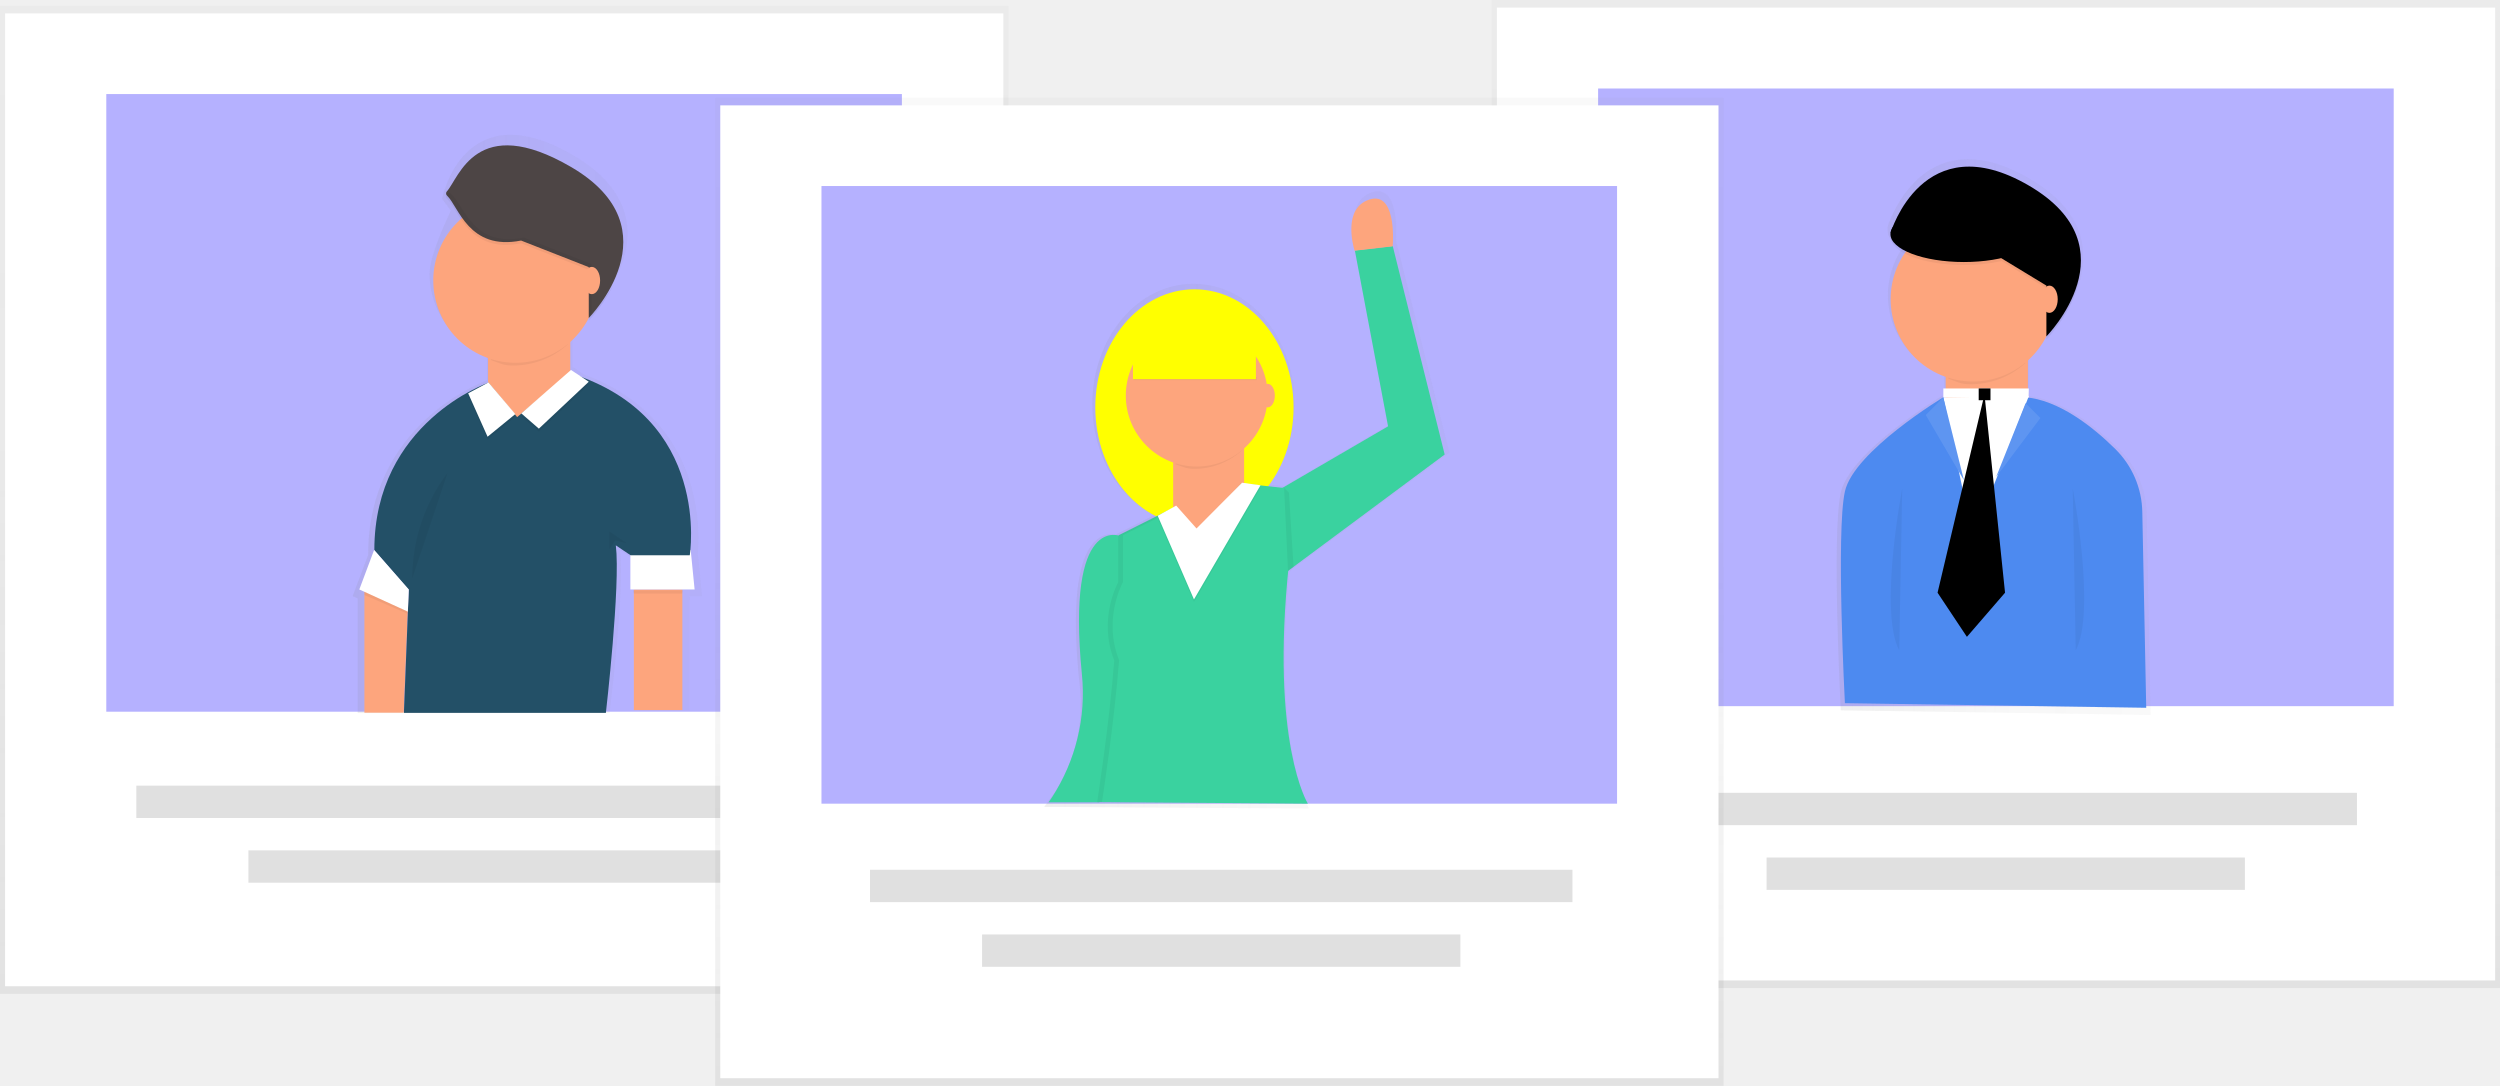
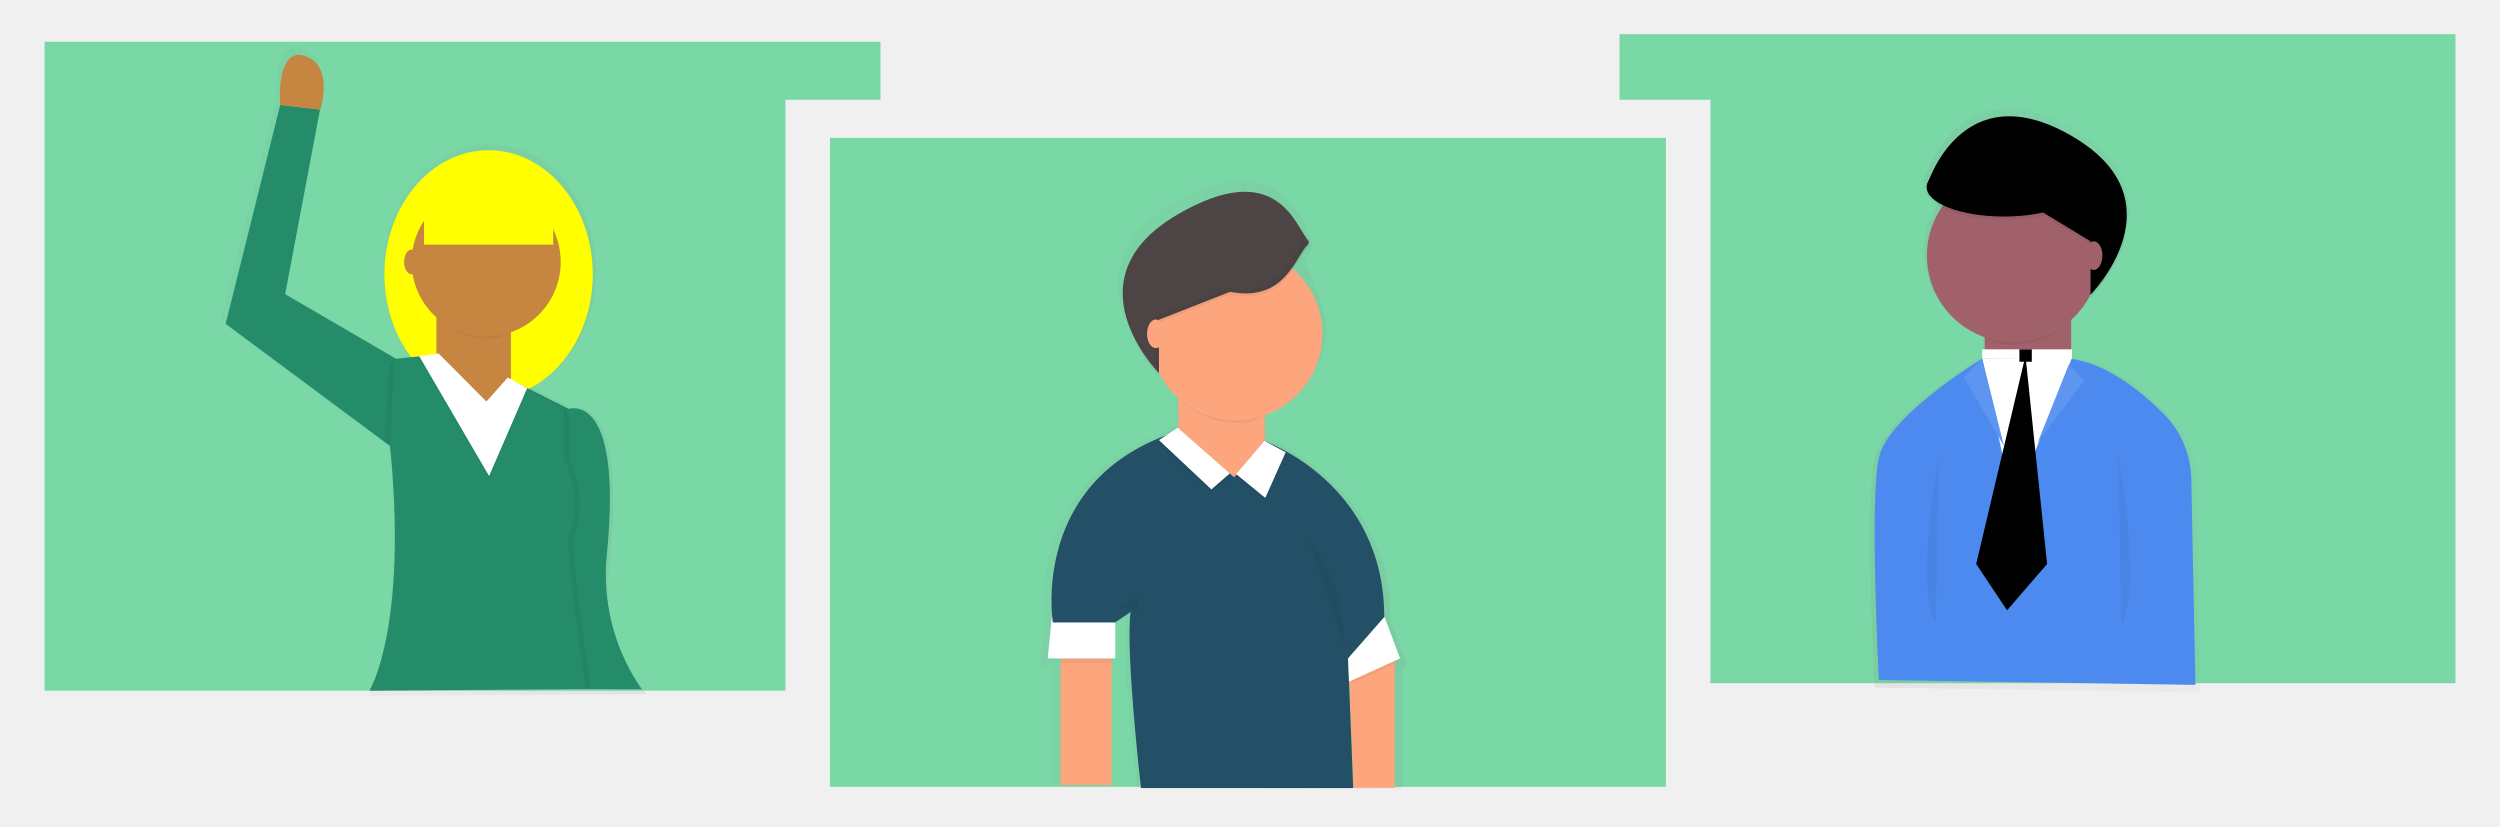
- <svg xmlns="http://www.w3.org/2000/svg" version="1.1" id="_x37_47ad91c-18bb-4936-b655-cddf352f94cc" x="0" y="0" viewBox="-958 1169.4 1081.9 469.9" xml:space="preserve">
-   <style>.st0{opacity:.5}.st2{fill:#fff}.st3{fill:#6c63ff}.st5{fill:#fda57d}.st6{opacity:5.000000e-02;enable-background:new}.st7{fill:#ff0}.st8{opacity:5.000000e-02}.st9{fill:#4d8af0}.st10{opacity:.1;fill:#fff;enable-background:new}.st11{fill:#e0e0e0}.st18{fill:#3ad29f}</style>
-   <g class="st0">
-     <linearGradient id="SVGID_1_" gradientUnits="userSpaceOnUse" x1="-94.24" y1="1405.8" x2="-94.24" y2="1833.41" gradientTransform="matrix(1 0 0 -1 0 3002.82)">
-       <stop offset="0" stop-color="gray" stop-opacity=".25" />
-       <stop offset=".54" stop-color="gray" stop-opacity=".12" />
-       <stop offset="1" stop-color="gray" stop-opacity=".1" />
+ <svg xmlns="http://www.w3.org/2000/svg" version="1.1" id="_x37_47ad91c-18bb-4936-b655-cddf352f94cc" x="0" y="0" viewBox="-958 1169.4 1029.723 340.379" xml:space="preserve" width="1029.723" height="340.379">
+   <defs id="defs189" />
+   <style id="style3">.st0{opacity:.5}.st2{fill:#fff}.st3{fill:#6c63ff}.st5{fill:#fda57d}.st6{opacity:5.000000e-02;enable-background:new}.st7{fill:#ff0}.st8{opacity:5.000000e-02}.st9{fill:#4d8af0}.st10{opacity:.1;fill:#fff;enable-background:new}.st11{fill:#e0e0e0}.st18{fill:#3ad29f}</style>
+   <path style="fill:#f0f0f0;fill-opacity:1" class="st2" d="m 71.723,1169.4 -380.999,0 0,299.292 380.999,0 z" id="path78-0-6" />
+   <path style="fill:#f0f0f0;fill-opacity:1" class="st2" d="m -577.001,1171.638 -380.999,0 0,299.292 380.999,0 z" id="path78-0" />
+   <g id="g4420" transform="translate(-24.5261,-24.20378)">
+     <g id="g5" class="st0" style="opacity:0.5">
+       <linearGradient gradientTransform="matrix(1,0,0,-1,0,3002.82)" y2="1833.41" x2="-94.24" y1="1405.8" x1="-94.24" gradientUnits="userSpaceOnUse" id="SVGID_1_">
+         <stop id="stop8" stop-opacity=".25" stop-color="gray" offset="0" />
+         <stop id="stop10" stop-opacity=".12" stop-color="gray" offset=".54" />
+         <stop id="stop12" stop-opacity=".1" stop-color="gray" offset="1" />
+       </linearGradient>
+     </g>
+     <g id="g18" class="st0" style="opacity:0.5">
+       <path id="path20" d="m -266.4,1207.7 344.3,0 0,267.3 -344.3,0 z" class="st3" style="fill:#03bd5b;fill-opacity:1" />
+     </g>
+     <g id="g22" class="st0" style="opacity:0.5">
+       <linearGradient gradientTransform="matrix(1,0,0,-1,-59.03,2884.12)" y2="1525.547" x2="31.67" y1="1525.547" x1="-104.168" gradientUnits="userSpaceOnUse" id="SVGID_2_">
+         <stop id="stop25" stop-opacity=".25" stop-color="gray" offset="0" />
+         <stop id="stop27" stop-opacity=".12" stop-color="gray" offset=".54" />
+         <stop id="stop29" stop-opacity=".1" stop-color="gray" offset="1" />
+       </linearGradient>
+       <path id="path31" d="m -29,1391.7 c -0.2,-10.5 -4.5,-20.6 -12,-28 -6.8,-6.6 -15.8,-14.3 -25.7,-18.9 l -0.1,0 c -4.2,-2 -8.6,-3.4 -13.2,-4 l 0,-16.4 c 3.4,-3 6.1,-6.6 8.2,-10.6 l 0,1.3 c 0,0 15.7,-15.8 15.3,-34.4 0.2,-11.2 -5.1,-23.5 -23.2,-34 -41.8,-24.4 -57.8,11.1 -60.9,19.3 -0.2,0.4 -0.3,0.8 -0.4,1.2 l -0.1,0.4 c -0.1,0.4 -0.1,0.8 0,1.2 l 0,0.7 c 0,2.7 2.3,5.3 6.3,7.3 -11.2,16.8 -6.8,39.5 10,50.7 2.6,1.7 5.3,3.1 8.2,4.1 l 0,10.5 -0.8,-1.5 c 0,0 -5.6,3.3 -12.8,8.5 -12.1,8.6 -28.7,22.2 -31.2,33.5 -4,18 0,94.2 0,94.2 l 134.1,2 -1.7,-87.1 z m -41.4,-79.3 z m -1.3,1.4 z m 0.1,-0.1 z m 0.2,-0.2 z m -69.5,-44 z m 0.1,0.6 z m 0.3,0.6 z m 0.3,0.6 z m 0.4,0.5 0.1,0.1 -0.1,-0.1 z m 0.5,0.6 0.1,0.1 -0.1,-0.1 z m 0.5,0.5 0.1,0.1 -0.1,-0.1 z m 4.5,3 0.1,0.1 -0.1,-0.1 z m -3.9,-2.4 0.2,0.1 -0.2,-0.1 z m 0.6,0.5 0.2,0.1 -0.2,-0.1 z m 0.8,0.5 0.2,0.2 -0.2,-0.2 z m 0.8,0.5 0.3,0.2 -0.3,-0.2 z m 0.8,0.5 0.3,0.2 -0.3,-0.2 z" style="fill:url(#SVGID_2_)" />
+     </g>
+     <path id="path33" d="m -116,1325 35.6,0 0,52.2 -35.6,0 z" class="st5" style="fill:#a0616a;fill-opacity:1" />
+     <path id="path35" d="m -114.8,1333.3 c 3.7,1.3 5.3,2.4 9.5,2.4 8.8,0 17.2,-3.2 23.7,-9.1 l 0,-0.4 -33.2,0 0,7.1 z" class="st6" />
+     <circle id="circle37" r="35.6" cy="1298.9" cx="-104.2" class="st5" style="fill:#a0616a;fill-opacity:1" />
+     <ellipse id="ellipse39" ry="12.1" rx="31.8" cy="1270.7" cx="-108.1" />
+     <path id="path41" d="m -101.7,1275.2 29.3,17.8 0,22 c 0,0 38.2,-38.6 -7.6,-65.3 -45.8,-26.7 -59.8,20.4 -59.8,20.4 0,0 12.6,10.2 38.1,5.1 z" />
+     <ellipse id="ellipse43" ry="5.9" rx="3.6" cy="1298.9" cx="-71.1" class="st5" style="fill:#a0616a;fill-opacity:1" />
+     <g id="g45" class="st8">
+       <path id="path47" d="m -72.4,1293 -19.5,-11.8 c -5.3,1.1 -10.7,1.7 -16.1,1.7 -17.1,0 -31,-5.1 -31.8,-11.6 l 0,0.7 c 0,6.7 14.2,12.1 31.8,12.1 5.4,0 10.8,-0.5 16.2,-1.7 l 19.5,11.8 -0.1,-1.2 z m 0,22.1 0,1.3 c 0,0 15.2,-15.4 14.9,-33.5 -0.4,17.4 -14.9,32.2 -14.9,32.2 z" />
+     </g>
+     <path id="path49" d="m -116.8,1341.2 c 0,0 -38.9,23.4 -42.8,40.9 -3.9,17.5 0,91.6 0,91.6 l 130.4,2 -1.7,-84.8 c -0.2,-10.3 -4.4,-20 -11.7,-27.2 -9.7,-9.6 -24.5,-21.3 -39.2,-22.4 l -17.5,33.1 -17.5,-33.2 z" class="st9" style="fill:#4d8af0" />
+     <path id="path51" d="m -134.8,1380.8 c 0,0 -10.2,53.4 -1.3,70 m 75.1,-70 c 0,0 10.2,53.4 1.3,70" class="st6" />
+     <path id="path53" d="m -117,1341.4 37,-0.6 -24.2,61.6 z" class="st2" style="fill:#ffffff" />
+     <path id="path55" d="m -117,1337.5 0,3.9 36.9,0 0.1,-3.9 z" class="st2" style="fill:#ffffff" />
+     <path id="path57" d="m -101.7,1337.5 5.1,0 0,5.1 -5.1,0 z" />
+     <path id="path59" d="m -117,1341.4 -7.6,7.6 16.5,28.2 z m 35.6,2.5 6.4,6.4 -19.1,25.4 z" class="st9" style="fill:#4d8af0" />
+     <path id="path61" d="m -117,1341.4 -7.6,7.6 16.5,28.2 z m 35.6,2.5 6.4,6.4 -19.1,25.4 z" class="st10" style="opacity:0.1;fill:#ffffff;enable-background:new" />
+     <path id="path63" d="m -99.2,1340.1 -20.3,85.8 12.7,19.1 16.5,-19.1 z" />
+   </g>
+   <g style="opacity:0.5" id="g129" class="st0" transform="matrix(-1,0,0,1,-1197.851,-63.31622)">
+     <linearGradient gradientTransform="matrix(1,0,0,-1,0,3002.82)" y2="1791.135" x2="-430.325" y1="1363.525" x1="-430.325" gradientUnits="userSpaceOnUse" id="SVGID_5_">
+       <stop id="stop132" stop-opacity=".25" stop-color="gray" offset="0" />
+       <stop id="stop134" stop-opacity=".12" stop-color="gray" offset=".54" />
+       <stop id="stop136" stop-opacity=".1" stop-color="gray" offset="1" />
    </linearGradient>
-     <path fill="url(#SVGID_1_)" d="M-312.4 1169.4H124V1597h-436.4z" />
  </g>
-   <path class="st2" d="M-310.2 1172.7h432v421h-432z" />
-   <g class="st0">
-     <path class="st3" d="M-266.4 1207.7H77.9V1475h-344.3z" />
+   <g style="opacity:0.5" id="g142" class="st0" transform="matrix(-1,0,0,1,-1197.851,-63.31622)">
+     <path style="fill:#03bd5b;fill-opacity:1" id="path144" d="m -602.5,1249.9 344.3,0 0,267.3 -344.3,0 z" class="st3" />
  </g>
-   <g class="st0">
-     <linearGradient id="SVGID_2_" gradientUnits="userSpaceOnUse" x1="-104.168" y1="1525.547" x2="31.67" y2="1525.547" gradientTransform="matrix(1 0 0 -1 -59.03 2884.12)">
-       <stop offset="0" stop-color="gray" stop-opacity=".25" />
-       <stop offset=".54" stop-color="gray" stop-opacity=".12" />
-       <stop offset="1" stop-color="gray" stop-opacity=".1" />
+   <g id="g5008">
+     <g transform="matrix(-1,0,0,1,-1197.851,-63.31622)" class="st0" id="g146" style="opacity:0.5">
+       <linearGradient id="SVGID_6_" gradientUnits="userSpaceOnUse" x1="-446.975" y1="1498.305" x2="-271.765" y2="1498.305" gradientTransform="matrix(1,0,0,-1,-59.03,2884.12)">
+         <stop offset="0" stop-color="gray" stop-opacity=".25" id="stop149" />
+         <stop offset=".54" stop-color="gray" stop-opacity=".12" id="stop151" />
+         <stop offset="1" stop-color="gray" stop-opacity=".1" id="stop153" />
+       </linearGradient>
+       <path d="m -400,1416.8 1,-0.8 1.4,-1.1 66.8,-49.6 -23,-91.8 0,-0.3 c 0.2,-2.8 1.3,-24.5 -10.5,-20.6 -11.4,3.8 -7.2,19.8 -6.4,22.5 l 0.1,0.4 14.6,77.2 -46.4,27.1 -6.4,-0.7 c 7.3,-10.1 11.2,-22.2 11.1,-34.7 0,-28.8 -19.6,-52.2 -43.8,-52.2 -24.2,0 -43.8,23.3 -43.8,52.2 0,21.6 11,40.1 26.7,48 l -16.6,8.3 0,0.1 c -4.8,-1 -22.8,-0.7 -15.5,65.6 1.8,16.1 -2,32.2 -10.8,45.8 l -4.6,6.4 114.3,0.7 0.3,0 c 0.2,0.1 -16,-25.9 -8.5,-102.5 z" id="path155" style="fill:url(#SVGID_6_)" />
+     </g>
+     <path class="st18" d="m -724.751,1338.084 c 0,0 23.6,-10.2 16.7,59.8 -1.9,18.7 2.7,37.4 12.9,53.2 l 1.5,2.2 -21.9,0 -16.5,-17.5 7.3,-97.7 z m -117.9,-125.2 0,-0.3 16.5,1.9 -0.1,0.4 -14.3,75.7 49.1,28.6 -2,36.8 -71.6,-53.2 22.4,-89.9 z" id="path157" style="fill:#248c69;fill-opacity:1" />
+     <ellipse transform="scale(-1,1)" class="st7" cx="756.751" cy="1282.384" rx="42.9" ry="51.1" id="ellipse159" style="fill:#ffff00" />
+     <path class="st5" d="m -747.551,1299.784 -30.7,0 0,45 30.7,0 z" id="path161" style="fill:#c68642;fill-opacity:1" />
+     <path class="st18" d="m -756.751,1337.684 8.2,-12.3 24.5,12.3 0,20.3 c 0,0 8.9,15.7 1.7,33.8 2,26.6 7.4,61.4 7.4,61.4 l -90.9,0.7 c 0,0 16.4,-26.2 8.2,-103.9 l 2,-32.7 18.4,-2 20.5,22.4 z" id="path163" style="fill:#248c69;fill-opacity:1" />
+     <path class="st6" d="m -795.551,1317.184 -2.1,2.1 -2,32.2 2.4,1.8 z m 47,-10.2 c -3.2,1.1 -4.6,2 -8.2,2 -7.6,0 -14.8,-2.8 -20.5,-7.9 l 0,-0.3 28.6,0 0,6.2 z" id="path165" />
+     <circle transform="scale(-1,1)" class="st5" cx="757.751" cy="1277.284" r="30.7" id="circle167" style="fill:#c68642;fill-opacity:1" />
+     <ellipse transform="scale(-1,1)" class="st5" cx="788.451" cy="1277.284" rx="3.1" ry="5.1" id="ellipse169" style="fill:#c68642;fill-opacity:1" />
+     <path class="st6" d="m -730.951,1267.684 0,1.5 -52.7,0 0,1.4 53.4,0 z" id="path171" />
+     <path class="st7" d="m -730.151,1243.584 -53.2,0 0,26.6 53.2,0 z" id="path173" style="fill:#ffff00" />
+     <path class="st5" d="m -832.351,1192.484 c 11.2,3.7 7.1,19.4 6.3,22.1 l -16.5,-1.9 c -0.3,-2.8 -1.3,-24.1 10.2,-20.2 z" id="path175" style="fill:#c68642;fill-opacity:1" />
+     <g transform="matrix(-1,0,0,1,-1197.851,-63.31622)" class="st8" id="g177">
+       <path d="m -481.1,1516.5 c 0,0 5.4,-34.8 7.4,-61.4 -7.2,-18 1.7,-33.8 1.7,-33.8 l 0,-20.3 22.9,-11.4 -0.5,-0.8 -24.5,12.3 0,20.3 c 0,0 -8.9,15.8 -1.7,33.8 -2,26.6 -7.4,61.4 -7.4,61.4 l 90.9,0.7 -88.8,-0.8 z m 41.8,-115.5 20.3,-22.3 -2,-0.2 -19.2,21.1 z" id="path179" />
+     </g>
+     <path class="st6" d="m -740.851,1330.384 -15.7,36.2 -28.8,-49.4 8,-1.1 19.7,19.8 8.8,-9.9 z" id="path181" />
+     <path class="st2" d="m -740.851,1329.284 -15.7,36.2 -28.8,-49.4 8,-1.1 19.7,19.8 8.8,-9.9 z" id="path183" style="fill:#ffffff" />
+   </g>
+   <flowRoot xml:space="preserve" id="flowRoot4404" style="font-style:normal;font-variant:normal;font-weight:bold;font-stretch:normal;font-size:15px;line-height:125%;font-family:Sans;-inkscape-font-specification:'Sans, Bold';text-align:start;letter-spacing:0px;word-spacing:0px;writing-mode:lr-tb;text-anchor:start;fill:#000000;fill-opacity:1;stroke:none;stroke-width:1px;stroke-linecap:butt;stroke-linejoin:miter;stroke-opacity:1" transform="translate(-984.9415,1146.341)">
+     <flowRegion id="flowRegion4406">
+       <rect id="rect4408" width="319.917" height="239.938" x="306.008" y="613.631" />
+     </flowRegion>
+     <flowPara id="flowPara4410" />
+   </flowRoot>
+   <flowRoot xml:space="preserve" id="flowRoot4412" style="font-style:normal;font-variant:normal;font-weight:bold;font-stretch:normal;font-size:15px;line-height:125%;font-family:Sans;-inkscape-font-specification:'Sans, Bold';text-align:start;letter-spacing:0px;word-spacing:0px;writing-mode:lr-tb;text-anchor:start;fill:#000000;fill-opacity:1;stroke:none;stroke-width:1px;stroke-linecap:butt;stroke-linejoin:miter;stroke-opacity:1" transform="translate(-984.9415,1146.341)">
+     <flowRegion id="flowRegion4414">
+       <rect id="rect4416" width="252.688" height="290.939" x="714.018" y="613.631" />
+     </flowRegion>
+     <flowPara id="flowPara4418" />
+   </flowRoot>
+   <g style="opacity:0.5" class="st0" id="g67" transform="matrix(-1,0,0,1,-1186.11,16.74114)">
+     <linearGradient id="SVGID_3_" gradientUnits="userSpaceOnUse" x1="-739.81" y1="1403.31" x2="-739.81" y2="1830.92" gradientTransform="matrix(1,0,0,-1,0,3002.82)">
+       <stop offset="0" stop-color="gray" stop-opacity=".25" id="stop70" />
+       <stop offset=".54" stop-color="gray" stop-opacity=".12" id="stop72" />
+       <stop offset="1" stop-color="gray" stop-opacity=".1" id="stop74" />
    </linearGradient>
-     <path d="M-29 1391.7c-.2-10.5-4.5-20.6-12-28-6.8-6.6-15.8-14.3-25.7-18.9h-.1c-4.2-2-8.6-3.4-13.2-4v-16.4c3.4-3 6.1-6.6 8.2-10.6v1.3s15.7-15.8 15.3-34.4c.2-11.2-5.1-23.5-23.2-34-41.8-24.4-57.8 11.1-60.9 19.3-.2.4-.3.8-.4 1.2l-.1.4c-.1.4-.1.8 0 1.2v.7c0 2.7 2.3 5.3 6.3 7.3-11.2 16.8-6.8 39.5 10 50.7 2.6 1.7 5.3 3.1 8.2 4.1v10.5l-.8-1.5s-5.6 3.3-12.8 8.5c-12.1 8.6-28.7 22.2-31.2 33.5-4 18 0 94.2 0 94.2l134.1 2-1.7-87.1zm-41.4-79.3zm-1.3 1.4zm.1-.1zm.2-.2zm-69.5-44zm.1.6zm.3.6zm.3.6zm.4.5l.1.1-.1-.1zm.5.6l.1.1-.1-.1zm.5.5l.1.1-.1-.1zm4.5 3l.1.1-.1-.1zm-3.9-2.4l.2.1-.2-.1zm.6.5l.2.1-.2-.1zm.8.5l.2.2-.2-.2zm.8.5l.3.2-.3-.2zm.8.5l.3.2-.3-.2z" fill="url(#SVGID_2_)" />
  </g>
-   <path class="st5" d="M-116 1325h35.6v52.2H-116z" />
-   <path class="st6" d="M-114.8 1333.3c3.7 1.3 5.3 2.4 9.5 2.4 8.8 0 17.2-3.2 23.7-9.1v-.4h-33.2v7.1z" />
-   <circle class="st5" cx="-104.2" cy="1298.9" r="35.6" />
-   <ellipse cx="-108.1" cy="1270.7" rx="31.8" ry="12.1" />
-   <path d="M-101.7 1275.2l29.3 17.8v22s38.2-38.6-7.6-65.3c-45.8-26.7-59.8 20.4-59.8 20.4s12.6 10.2 38.1 5.1z" />
-   <ellipse class="st5" cx="-71.1" cy="1298.9" rx="3.6" ry="5.9" />
-   <g class="st8">
-     <path d="M-72.4 1293l-19.5-11.8c-5.3 1.1-10.7 1.7-16.1 1.7-17.1 0-31-5.1-31.8-11.6v.7c0 6.7 14.2 12.1 31.8 12.1 5.4 0 10.8-.5 16.2-1.7l19.5 11.8-.1-1.2zM-72.4 1315.1v1.3s15.2-15.4 14.9-33.5c-.4 17.4-14.9 32.2-14.9 32.2z" />
-   </g>
-   <path class="st9" d="M-116.8 1341.2s-38.9 23.4-42.8 40.9 0 91.6 0 91.6l130.4 2-1.7-84.8c-.2-10.3-4.4-20-11.7-27.2-9.7-9.6-24.5-21.3-39.2-22.4l-17.5 33.1-17.5-33.2z" />
-   <path class="st6" d="M-134.8 1380.8s-10.2 53.4-1.3 70M-61 1380.8s10.2 53.4 1.3 70" />
-   <path class="st2" d="M-117 1341.4l37-.6-24.2 61.6z" />
-   <path class="st2" d="M-117 1337.5v3.9h36.9l.1-3.9z" />
-   <path d="M-101.7 1337.5h5.1v5.1h-5.1z" />
-   <path class="st9" d="M-117 1341.4l-7.6 7.6 16.5 28.2zM-81.4 1343.9l6.4 6.4-19.1 25.4z" />
-   <path class="st10" d="M-117 1341.4l-7.6 7.6 16.5 28.2zM-81.4 1343.9l6.4 6.4-19.1 25.4z" />
-   <path d="M-99.2 1340.1l-20.3 85.8 12.7 19.1 16.5-19.1z" />
-   <path class="st11" d="M-242 1512.5H62v14h-304zM-193.5 1540.5h207v14h-207z" />
-   <g class="st0">
-     <linearGradient id="SVGID_3_" gradientUnits="userSpaceOnUse" x1="-739.81" y1="1403.31" x2="-739.81" y2="1830.92" gradientTransform="matrix(1 0 0 -1 0 3002.82)">
-       <stop offset="0" stop-color="gray" stop-opacity=".25" />
-       <stop offset=".54" stop-color="gray" stop-opacity=".12" />
-       <stop offset="1" stop-color="gray" stop-opacity=".1" />
-     </linearGradient>
-     <path fill="url(#SVGID_3_)" d="M-958 1171.9h436.4v427.6H-958z" />
-   </g>
-   <path class="st2" d="M-955.8 1175.2h432v421h-432z" />
-   <g class="st0">
-     <path class="st3" d="M-912 1210.1h344.3v267.3H-912z" />
-   </g>
-   <g class="st0">
-     <linearGradient id="SVGID_4_" gradientUnits="userSpaceOnUse" x1="-746.58" y1="1531.092" x2="-595.26" y2="1531.092" gradientTransform="matrix(1 0 0 -1 -59.03 2884.12)">
-       <stop offset="0" stop-color="gray" stop-opacity=".25" />
-       <stop offset=".54" stop-color="gray" stop-opacity=".12" />
-       <stop offset="1" stop-color="gray" stop-opacity=".1" />
-     </linearGradient>
-     <path d="M-659.8 1427.5h5.6l-1.7-17.8h-.2c1.1-10.9 2.6-59.1-49.2-78.3l-4.6-3.1-.3.3v-13c3.4-3 6.3-6.7 8.3-10.8v1.3c4.6-4.9 8.3-10.5 11.2-16.6-2.7 5-6 9.7-9.9 13.9v-.1c6.5-7.4 33.1-41.9-9.3-66.7-47.8-27.9-56.8 18.9-56.8 18.9l3.8 5.1s-9.2 18.5-9.2 27.3c0 15.7 9.9 29.8 24.8 35v11.1c-3.4 1.3-51.4 19.8-51.4 75.6l-6.7 17.8 2.2 1v49.6h109s6.7-52.8 4.5-70.6l6.7 4.4v15.6h1.5v.4h-.4l.4 1.4v47.7h21.9v-47.7l.2-1.4h-.2l-.2-.3zm-123.7 4.1l.2-4.1-.2 4.1z" fill="url(#SVGID_4_)" />
-   </g>
-   <path class="st5" d="M-746.8 1316.9h35.6v52.2h-35.6z" />
-   <path class="st6" d="M-745.6 1325.2c3.7 1.3 5.3 2.4 9.5 2.4 8.8 0 17.2-3.2 23.7-9.1v-.4h-33.2v7.1z" />
-   <circle class="st5" cx="-734.9" cy="1290.8" r="35.6" />
-   <path d="M-732.5 1273.5l29.3 11.5v22s38.2-38.5-7.6-65.3c-41.2-24-48.6 4.9-53.8 10.5-.5.5-.5 1.4.1 1.9 5 4.7 9.3 23.9 32 19.4z" fill="#4d4545" />
-   <path class="st5" d="M-683.7 1424.5h21v52.2h-21z" />
-   <path class="st2" d="M-685.2 1409.6v14.9h27.8l-1.7-17.1z" />
-   <path class="st5" d="M-800.3 1424.5v53.3h17l2-49.4z" />
-   <path d="M-734.2 1349.9l-12.4-14.9s-49.4 17.1-49.4 72.5l14.9 17.1-2.1 53.3h87.4s6.4-55.4 4.3-72.5l6.4 4.3h25.6s9.8-59.7-52-78.9l-22.7 19.1z" fill="#235067" />
-   <path class="st2" d="M-796.1 1407.4l-6.4 17.1 21 9.6.4-9.6z" />
-   <path class="st6" d="M-755.4 1340.9l8.4 18.8 12-9.9-11.6-13.6z" />
-   <path class="st2" d="M-755.4 1339.6l8.4 18.8 12-9.8-11.6-13.7z" />
-   <path class="st6" d="M-710.9 1330.7l7.7 5.1-21.6 20.4-7.6-6.6z" />
-   <path class="st2" d="M-710.9 1329.5l7.7 5.1-21.6 20.3-7.6-6.6z" />
-   <path class="st6" d="M-779.6 1419.8c0-16.5 5.3-32.6 15.3-45.8M-694.3 1407.1v-7.7l7.6 5.1-5.1-1.2zM-684.1 1424.9l.4 1.4h20.9l.3-1.4zM-800.3 1425.5v1.4l18.7 8.1-.5-1.2zM-692.5 1292.4c-2.6 4.8-5.8 9.3-9.5 13.3v-22l-29.3-11.5c-21.9 4.4-25.4-13.2-31.5-18.9-.5-.5-1.4-.5-1.9.1-.5.5-.5 1.4.1 1.9 5.1 4.8 9.4 24 32.1 19.4l29.3 11.5v22c4.4-4.7 8-10 10.7-15.8z" />
-   <ellipse class="st5" cx="-701.9" cy="1290.8" rx="3.6" ry="5.9" />
-   <path class="st11" d="M-899 1509.4h304v14h-304zM-850.5 1537.4h207v14h-207z" />
-   <g>
-     <g class="st0">
-       <linearGradient id="SVGID_5_" gradientUnits="userSpaceOnUse" x1="-430.325" y1="1363.525" x2="-430.325" y2="1791.135" gradientTransform="matrix(1 0 0 -1 0 3002.82)">
-         <stop offset="0" stop-color="gray" stop-opacity=".25" />
-         <stop offset=".54" stop-color="gray" stop-opacity=".12" />
-         <stop offset="1" stop-color="gray" stop-opacity=".1" />
+   <path style="fill:#f0f0f0;fill-opacity:1" class="st2" d="m -253.492,1210.487 -380.999,0 0,299.292 380.999,0 z" id="path78" />
+   <g id="g4956" transform="translate(-24.67326,-23.7168)">
+     <g transform="matrix(-1,0,0,1,-1159.168,39.80002)" id="g80" class="st0" style="opacity:0.5">
+       <path id="path82" d="m -912,1210.1 344.3,0 0,267.3 -344.3,0 z" class="st3" style="fill:#03bd5b;fill-opacity:1" />
+     </g>
+     <g transform="matrix(-1,0,0,1,-1159.168,39.80002)" id="g84" class="st0" style="opacity:0.5">
+       <linearGradient gradientTransform="matrix(1,0,0,-1,-59.03,2884.12)" y2="1531.092" x2="-595.26" y1="1531.092" x1="-746.58" gradientUnits="userSpaceOnUse" id="SVGID_4_">
+         <stop id="stop87" stop-opacity=".25" stop-color="gray" offset="0" />
+         <stop id="stop89" stop-opacity=".12" stop-color="gray" offset=".54" />
+         <stop id="stop91" stop-opacity=".1" stop-color="gray" offset="1" />
      </linearGradient>
-       <path fill="url(#SVGID_5_)" d="M-648.5 1211.7h436.4v427.6h-436.4z" />
+       <path id="path93" d="m -659.8,1427.5 5.6,0 -1.7,-17.8 -0.2,0 c 1.1,-10.9 2.6,-59.1 -49.2,-78.3 l -4.6,-3.1 -0.3,0.3 0,-13 c 3.4,-3 6.3,-6.7 8.3,-10.8 l 0,1.3 c 4.6,-4.9 8.3,-10.5 11.2,-16.6 -2.7,5 -6,9.7 -9.9,13.9 l 0,-0.1 c 6.5,-7.4 33.1,-41.9 -9.3,-66.7 -47.8,-27.9 -56.8,18.9 -56.8,18.9 l 3.8,5.1 c 0,0 -9.2,18.5 -9.2,27.3 0,15.7 9.9,29.8 24.8,35 l 0,11.1 c -3.4,1.3 -51.4,19.8 -51.4,75.6 l -6.7,17.8 2.2,1 0,49.6 109,0 c 0,0 6.7,-52.8 4.5,-70.6 l 6.7,4.4 0,15.6 1.5,0 0,0.4 -0.4,0 0.4,1.4 0,47.7 21.9,0 0,-47.7 0.2,-1.4 -0.2,0 -0.2,-0.3 z m -123.7,4.1 0.2,-4.1 -0.2,4.1 z" style="fill:url(#SVGID_4_)" />
    </g>
-     <path class="st2" d="M-646.3 1215h432v421h-432z" />
-     <g class="st0">
-       <path class="st3" d="M-602.5 1249.9h344.3v267.3h-344.3z" />
-     </g>
-     <g class="st0">
-       <linearGradient id="SVGID_6_" gradientUnits="userSpaceOnUse" x1="-446.975" y1="1498.305" x2="-271.765" y2="1498.305" gradientTransform="matrix(1 0 0 -1 -59.03 2884.12)">
-         <stop offset="0" stop-color="gray" stop-opacity=".25" />
-         <stop offset=".54" stop-color="gray" stop-opacity=".12" />
-         <stop offset="1" stop-color="gray" stop-opacity=".1" />
-       </linearGradient>
-       <path d="M-400 1416.8l1-.8 1.4-1.1 66.8-49.6-23-91.8v-.3c.2-2.8 1.3-24.5-10.5-20.6-11.4 3.8-7.2 19.8-6.4 22.5l.1.4 14.6 77.2-46.4 27.1-6.4-.7c7.3-10.1 11.2-22.2 11.1-34.7 0-28.8-19.6-52.2-43.8-52.2s-43.8 23.3-43.8 52.2c0 21.6 11 40.1 26.7 48l-16.6 8.3v.1c-4.8-1-22.8-.7-15.5 65.6 1.8 16.1-2 32.2-10.8 45.8l-4.6 6.4 114.3.7h.3c.2.1-16-25.9-8.5-102.5z" fill="url(#SVGID_6_)" />
-     </g>
-     <path class="st18" d="M-473.1 1401.4s-23.6-10.2-16.7 59.8c1.9 18.7-2.7 37.4-12.9 53.2l-1.5 2.2h21.9l16.5-17.5-7.3-97.7zM-355.2 1276.2v-.3l-16.5 1.9.1.4 14.3 75.7-49.1 28.6 2 36.8 71.6-53.2-22.4-89.9z" />
-     <ellipse class="st7" cx="-441.1" cy="1345.7" rx="42.9" ry="51.1" />
-     <path class="st5" d="M-450.3 1363.1h30.7v45h-30.7z" />
-     <path class="st18" d="M-441.1 1401l-8.2-12.3-24.5 12.3v20.3s-8.9 15.7-1.7 33.8c-2 26.6-7.4 61.4-7.4 61.4l90.9.7s-16.4-26.2-8.2-103.9l-2-32.7-18.4-2-20.5 22.4z" />
-     <path class="st6" d="M-402.3 1380.5l2.1 2.1 2 32.2-2.4 1.8zM-449.3 1370.3c3.2 1.1 4.6 2 8.2 2 7.6 0 14.8-2.8 20.5-7.9v-.3h-28.6v6.2z" />
-     <circle class="st5" cx="-440.1" cy="1340.6" r="30.7" />
-     <ellipse class="st5" cx="-409.4" cy="1340.6" rx="3.1" ry="5.1" />
-     <path class="st6" d="M-466.9 1331v1.5h52.7v1.4h-53.4z" />
-     <path class="st7" d="M-467.7 1306.9h53.2v26.6h-53.2z" />
-     <path class="st5" d="M-365.5 1255.8c-11.2 3.7-7.1 19.4-6.3 22.1l16.5-1.9c.3-2.8 1.3-24.1-10.2-20.2z" />
-     <g class="st8">
-       <path d="M-481.1 1516.5s5.4-34.8 7.4-61.4c-7.2-18 1.7-33.8 1.7-33.8V1401l22.9-11.4-.5-.8-24.5 12.3v20.3s-8.9 15.8-1.7 33.8c-2 26.6-7.4 61.4-7.4 61.4l90.9.7-88.8-.8zM-439.3 1401l20.3-22.3-2-.2-19.2 21.1z" />
-     </g>
-     <path class="st6" d="M-457 1393.7l15.7 36.2 28.8-49.4-8-1.1-19.7 19.8-8.8-9.9z" />
-     <path class="st2" d="M-457 1392.6l15.7 36.2 28.8-49.4-8-1.1-19.7 19.8-8.8-9.9z" />
-     <path class="st11" d="M-581.5 1545.8h304v14h-304zM-533 1573.8h207v14h-207z" />
+     <path id="path95" d="m -412.368,1356.7 -35.6,0 0,52.2 35.6,0 z" class="st5" style="fill:#fda57d" />
+     <path id="path97" d="m -413.568,1365 c -3.7,1.3 -5.3,2.4 -9.5,2.4 -8.8,0 -17.2,-3.2 -23.7,-9.1 l 0,-0.4 33.2,0 0,7.1 z" class="st6" />
+     <circle transform="scale(-1,1)" id="circle99" r="35.6" cy="1330.6" cx="424.268" class="st5" style="fill:#fda57d" />
+     <path id="path101" d="m -426.668,1313.3 -29.3,11.5 0,22 c 0,0 -38.2,-38.5 7.6,-65.3 41.2,-24 48.6,4.9 53.8,10.5 0.5,0.5 0.5,1.4 -0.1,1.9 -5,4.7 -9.3,23.9 -32,19.4 z" style="fill:#4d4545" />
+     <path id="path103" d="m -475.468,1464.3 -21,0 0,52.2 21,0 z" class="st5" style="fill:#fda57d" />
+     <path id="path105" d="m -473.968,1449.4 0,14.9 -27.8,0 1.7,-17.1 z" class="st2" style="fill:#ffffff" />
+     <path id="path107" d="m -358.868,1464.3 0,53.3 -17,0 -2,-49.4 z" class="st5" style="fill:#fda57d" />
+     <path id="path109" d="m -424.968,1389.7 12.4,-14.9 c 0,0 49.4,17.1 49.4,72.5 l -14.9,17.1 2.1,53.3 -87.4,0 c 0,0 -6.4,-55.4 -4.3,-72.5 l -6.4,4.3 -25.6,0 c 0,0 -9.8,-59.7 52,-78.9 l 22.7,19.1 z" style="fill:#235067" />
+     <path id="path111" d="m -363.068,1447.2 6.4,17.1 -21,9.6 -0.4,-9.6 z" class="st2" style="fill:#ffffff" />
+     <path id="path113" d="m -403.768,1380.7 -8.4,18.8 -12,-9.9 11.6,-13.6 z" class="st6" />
+     <path id="path115" d="m -403.768,1379.4 -8.4,18.8 -12,-9.8 11.6,-13.7 z" class="st2" style="fill:#ffffff" />
+     <path id="path117" d="m -448.268,1370.5 -7.7,5.1 21.6,20.4 7.6,-6.6 z" class="st6" />
+     <path id="path119" d="m -448.268,1369.3 -7.7,5.1 21.6,20.3 7.6,-6.6 z" class="st2" style="fill:#ffffff" />
+     <path id="path121" d="m -379.568,1459.6 c 0,-16.5 -5.3,-32.6 -15.3,-45.8 m -70,33.1 0,-7.7 -7.6,5.1 5.1,-1.2 z m -10.2,17.8 -0.4,1.4 -20.9,0 -0.3,-1.4 z m 116.2,0.6 0,1.4 -18.7,8.1 0.5,-1.2 z m -107.8,-133.1 c 2.6,4.8 5.8,9.3 9.5,13.3 l 0,-22 29.3,-11.5 c 21.9,4.4 25.4,-13.2 31.5,-18.9 0.5,-0.5 1.4,-0.5 1.9,0.1 0.5,0.5 0.5,1.4 -0.1,1.9 -5.1,4.8 -9.4,24 -32.1,19.4 l -29.3,11.5 0,22 c -4.4,-4.7 -8,-10 -10.7,-15.8 z" class="st6" />
+     <ellipse transform="scale(-1,1)" id="ellipse123" ry="5.9" rx="3.6" cy="1330.6" cx="457.268" class="st5" style="fill:#fda57d" />
  </g>
</svg>
